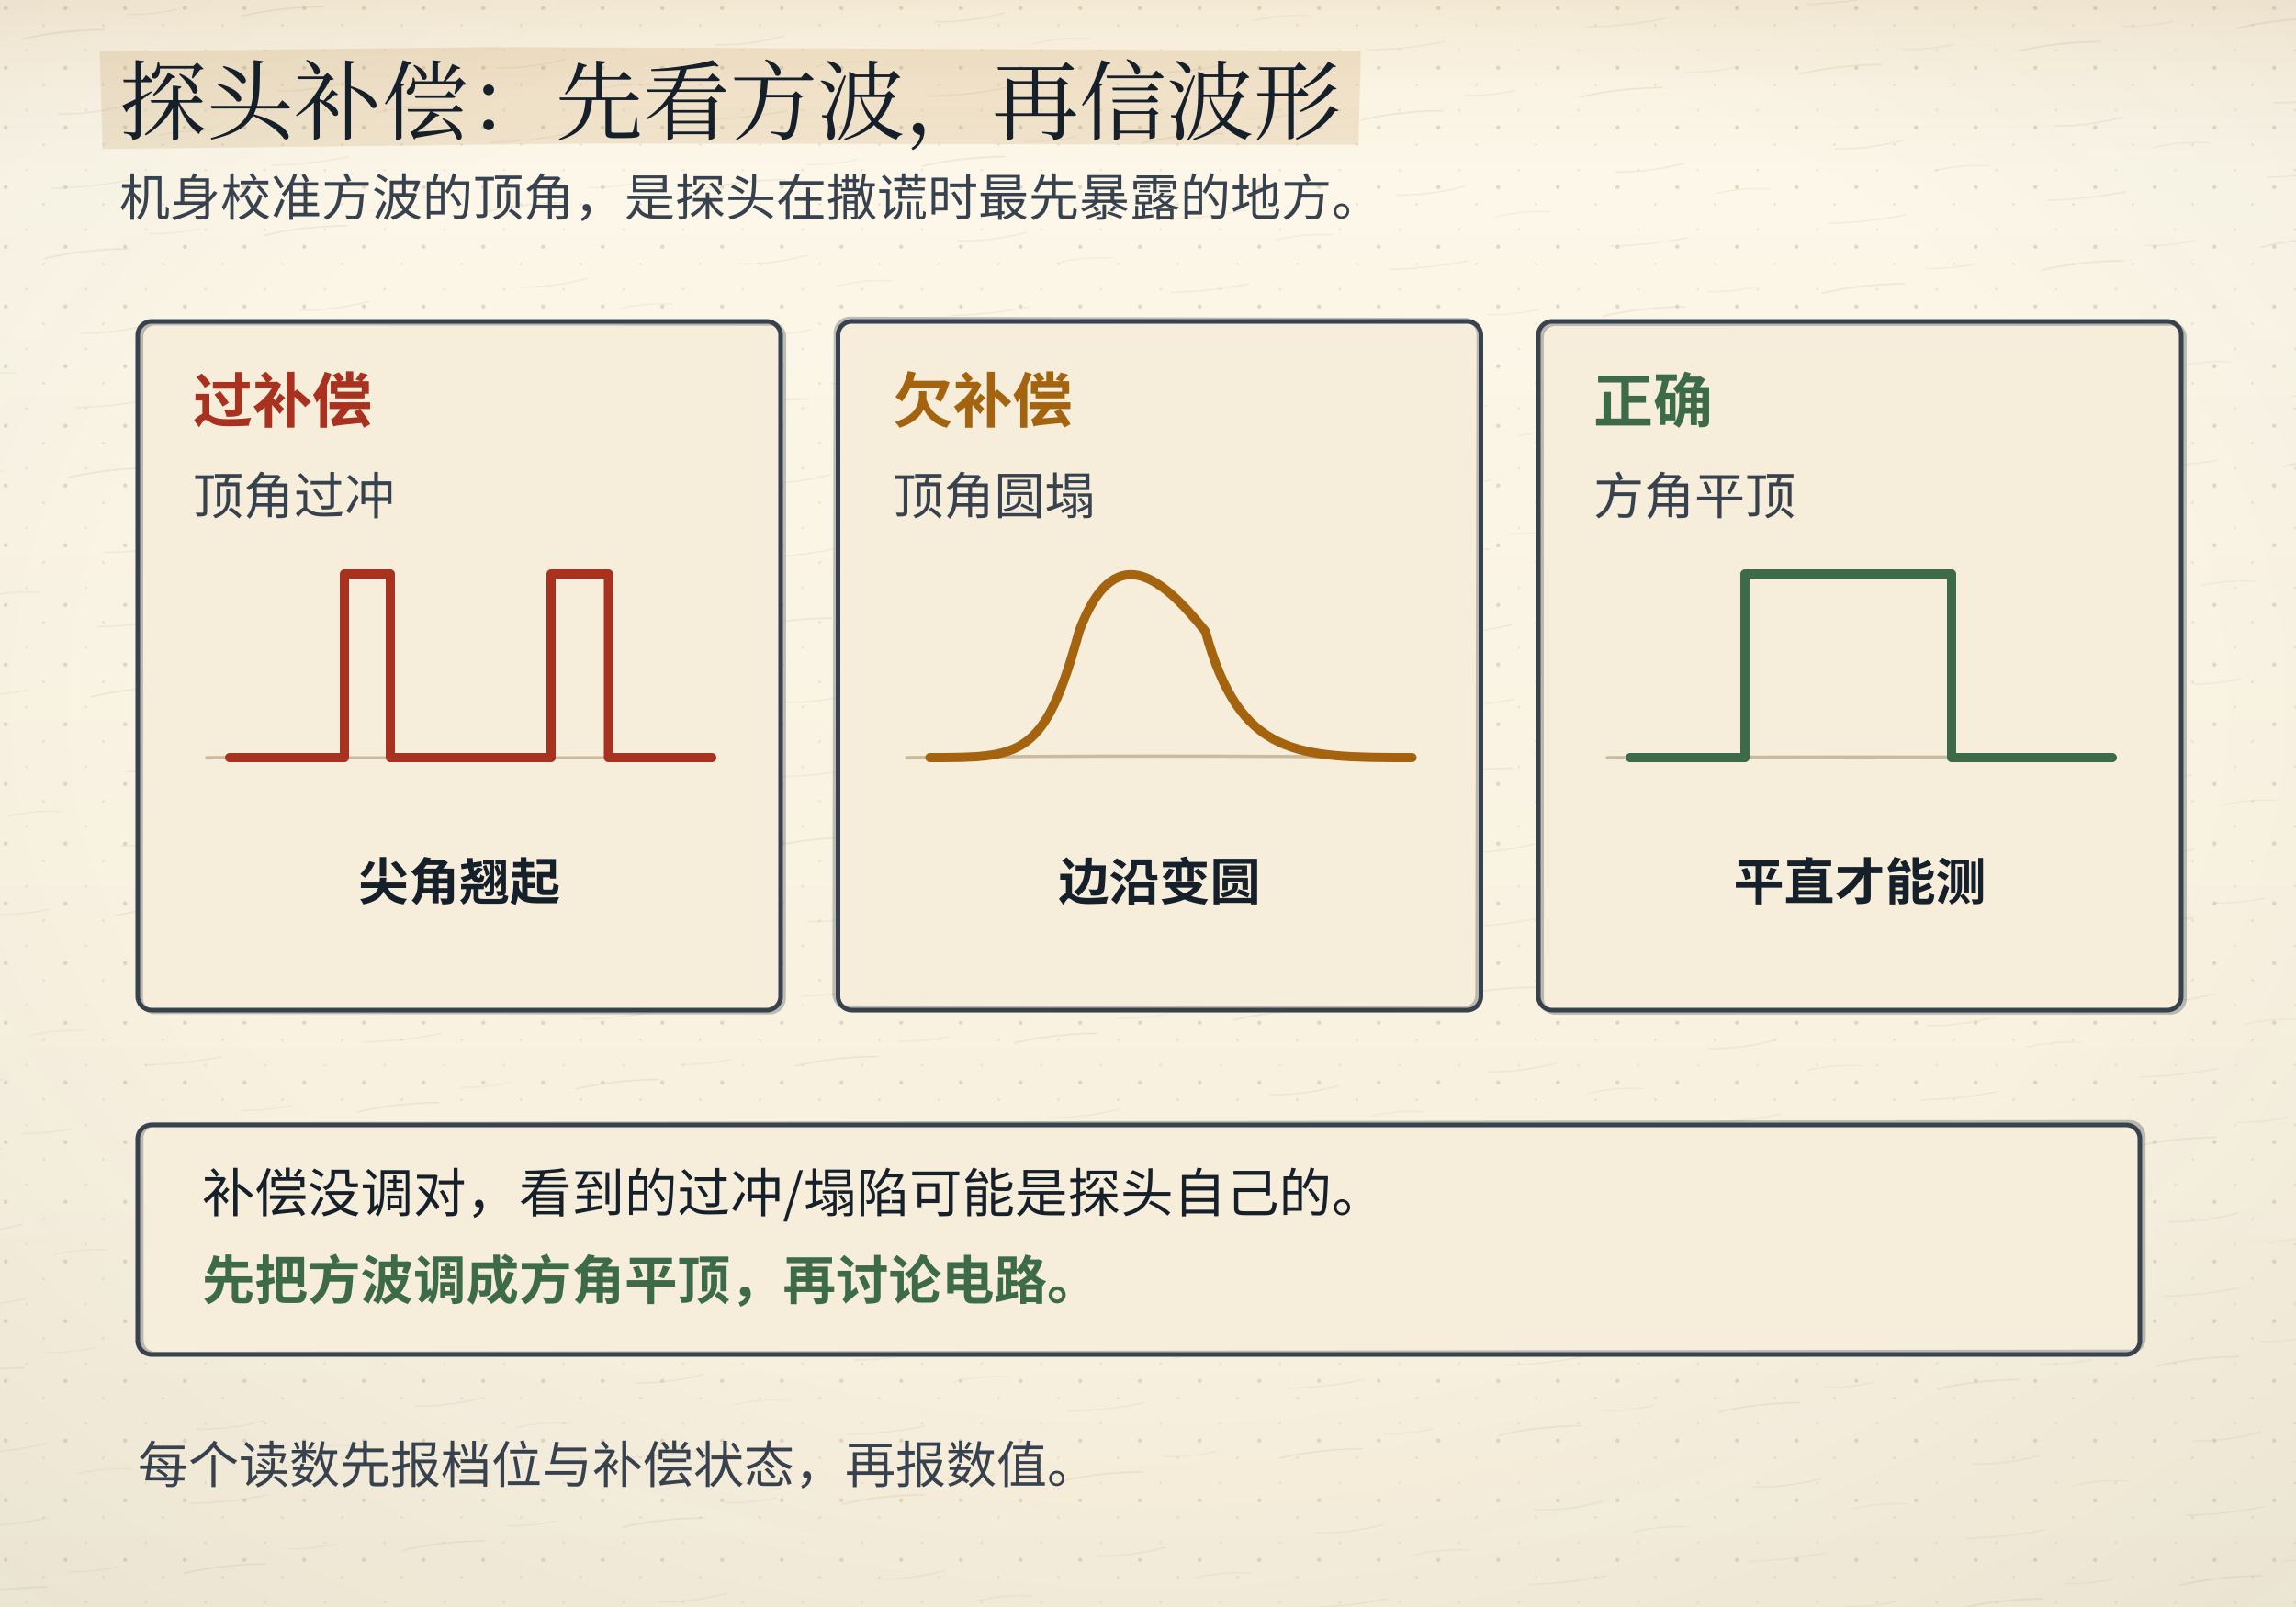
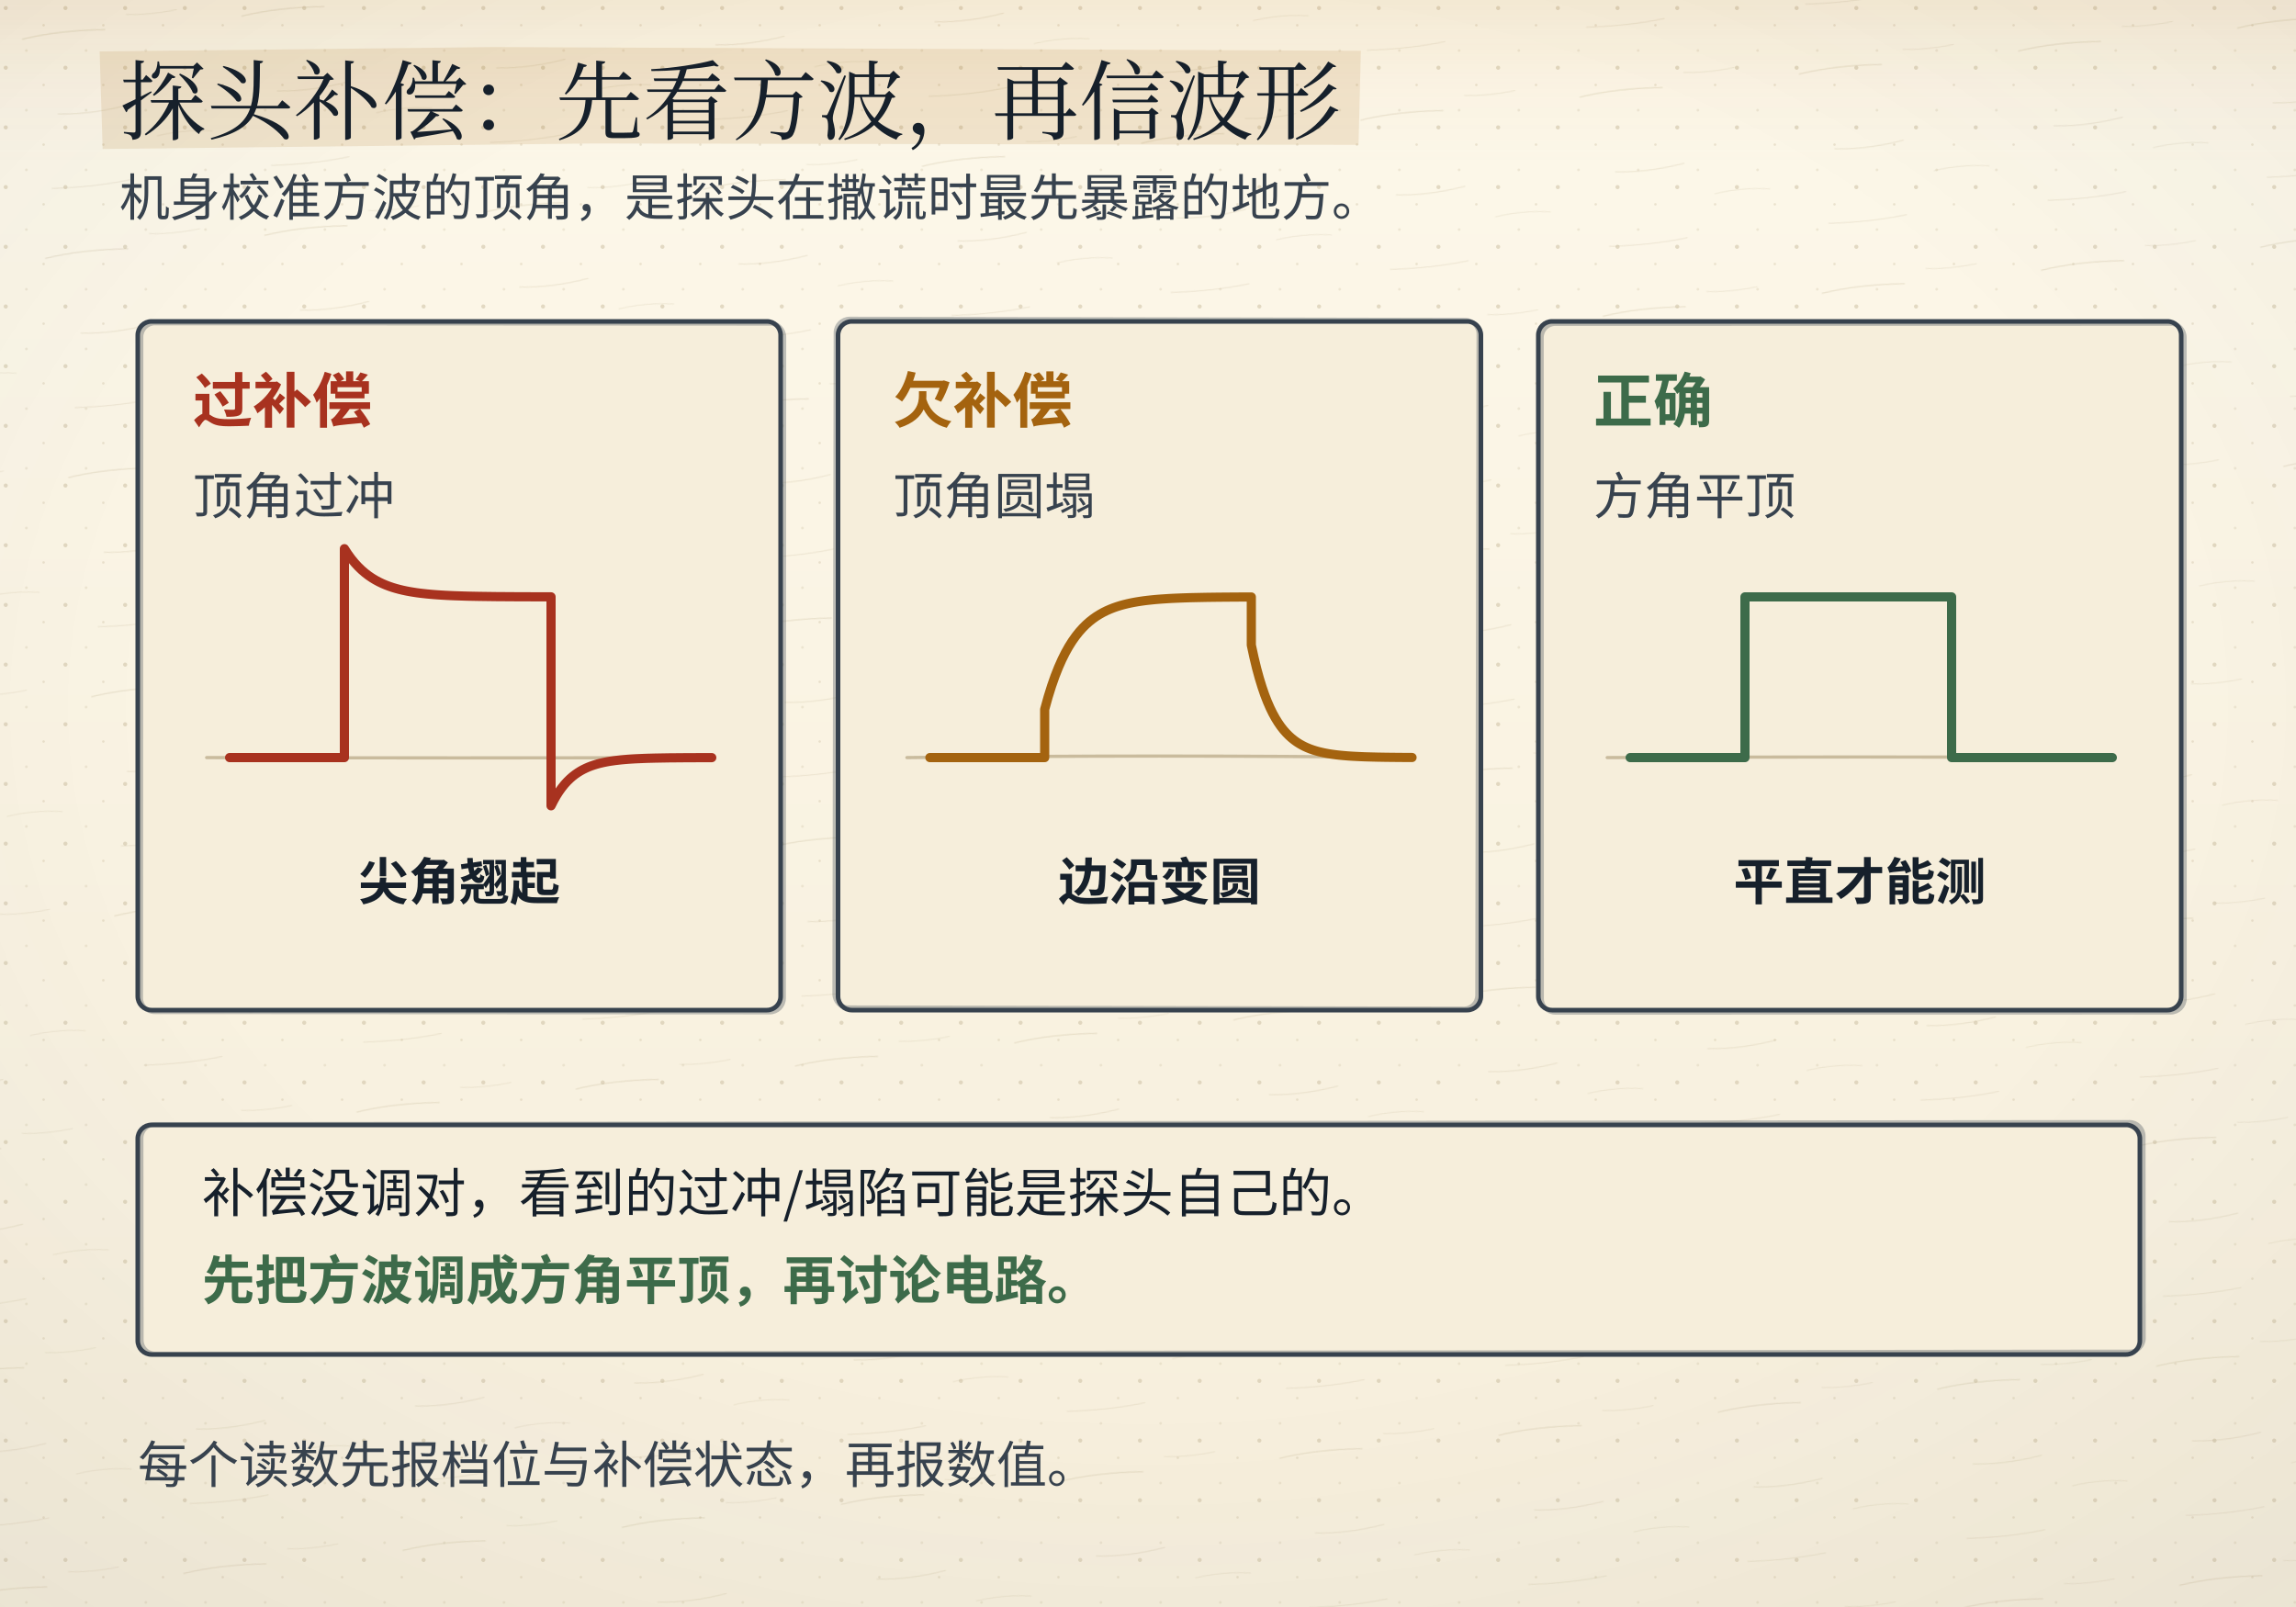
- <svg xmlns="http://www.w3.org/2000/svg" viewBox="0 0 1000 700">
+ <svg xmlns="http://www.w3.org/2000/svg" viewBox="0 0 1000 700" data-composition="python-handraw-v1" role="img" aria-labelledby="title desc">
  <defs>
    <linearGradient id="bgL" x1="0" y1="0" x2="0" y2="1">
      <stop offset="0" stop-color="#fdf8ea" />
      <stop offset="1" stop-color="#f6eedb" />
    </linearGradient>
    <linearGradient id="bgD" x1="0" y1="0" x2="0" y2="1">
      <stop offset="0" stop-color="#141310" />
      <stop offset="1" stop-color="#1d1a14" />
    </linearGradient>
    <radialGradient id="vig" cx="0.5" cy="0.44" r="0.78">
      <stop offset="0.55" stop-color="#16202b" stop-opacity="0" />
      <stop offset="1" stop-color="#16202b" stop-opacity="0.055" />
    </radialGradient>
    <linearGradient id="hdr" x1="0" y1="0" x2="0" y2="1">
      <stop offset="0" stop-color="#a4630f" stop-opacity="0.10" />
      <stop offset="0.55" stop-color="#a4630f" stop-opacity="0.028" />
      <stop offset="1" stop-color="#a4630f" stop-opacity="0" />
    </linearGradient>
    <linearGradient id="hdrD" x1="0" y1="0" x2="0" y2="1">
      <stop offset="0" stop-color="#dcab63" stop-opacity="0.13" />
      <stop offset="0.55" stop-color="#dcab63" stop-opacity="0.04" />
      <stop offset="1" stop-color="#dcab63" stop-opacity="0" />
    </linearGradient>
    <pattern id="dots" width="26" height="26" patternUnits="userSpaceOnUse">
      <circle cx="2.5" cy="3.5" r="0.9" fill="#c9bb9d" />
      <circle cx="19" cy="11" r="0.55" fill="#c9bb9d" opacity="0.7" />
      <circle cx="11.5" cy="22" r="0.6" fill="#c9bb9d" opacity="0.55" />
    </pattern>
    <filter id="soft" x="-40%" y="-40%" width="180%" height="180%">
      <feDropShadow dx="0" dy="1.4" stdDeviation="2" flood-color="#16202b" flood-opacity="0.13" />
    </filter>
    <filter id="pglow" x="-70%" y="-70%" width="240%" height="240%">
      <feGaussianBlur stdDeviation="1.7" result="b" />
      <feMerge>
        <feMergeNode in="b" />
        <feMergeNode in="SourceGraphic" />
      </feMerge>
    </filter>
  </defs>
  <rect class="page-bg" width="1000" height="700" fill="url(#bgL)" />
  <rect class="page-grain" width="1000" height="700" fill="url(#dots)" />
  <defs>
    <pattern id="fiber" width="96" height="96" patternUnits="userSpaceOnUse" patternTransform="rotate(-6)">
      <path d="M8 18 q16 -2.2 36 -0.4" stroke="#c9bb9d" stroke-width="0.55" fill="none" stroke-opacity="0.55" />
      <path d="M54 12 q10 1.4 22 0.2" stroke="#c9bb9d" stroke-width="0.45" fill="none" stroke-opacity="0.4" />
      <path d="M20 52 q14 1.8 30 -0.6" stroke="#c9bb9d" stroke-width="0.5" fill="none" stroke-opacity="0.45" />
      <path d="M62 66 q12 -1.6 24 0.4" stroke="#c9bb9d" stroke-width="0.45" fill="none" stroke-opacity="0.38" />
      <path d="M14 84 q18 1.4 34 -0.2" stroke="#c9bb9d" stroke-width="0.5" fill="none" stroke-opacity="0.42" />
    </pattern>
  </defs>
  <rect class="page-fiber" width="1000" height="700" fill="url(#fiber)" opacity="0.55" />
  <rect class="page-vig" width="1000" height="700" fill="url(#vig)" />
  <rect class="page-hdr" width="1000" height="72" fill="url(#hdr)" />
  <style>
text{font-family:"Segoe UI","Microsoft YaHei","PingFang SC","Hiragino Sans GB","Noto Sans CJK SC","Source Han Sans SC","Noto Sans SC",sans-serif;}
line,path,polyline,polygon{stroke-linecap:round;stroke-linejoin:round}
.page-bg{fill:url(#bgL)}
.page-grain{opacity:.5}
.page-vig{opacity:1}
.page-hdr{fill:url(#hdr)}
@media (prefers-color-scheme: dark){
.page-bg{fill:url(#bgD)}
.page-grain{opacity:.34}
.page-vig{opacity:.5}
.page-hdr{fill:url(#hdrD)}
[fill="#fdf8ea"]{fill:#141310}
[stroke="#fdf8ea"]{stroke:#141310}
[fill="#f6eedb"]{fill:#1d1a14}
[stroke="#f6eedb"]{stroke:#1d1a14}
[fill="#e0d3b8"]{fill:#3b3529}
[stroke="#e0d3b8"]{stroke:#3b3529}
[fill="#c9bb9d"]{fill:#4a4436}
[stroke="#c9bb9d"]{stroke:#4a4436}
[fill="#16202b"]{fill:#ece4d3}
[stroke="#16202b"]{stroke:#ece4d3}
[fill="#37424e"]{fill:#cfc6b4}
[stroke="#37424e"]{stroke:#cfc6b4}
[fill="#5b666f"]{fill:#a79e8b}
[stroke="#5b666f"]{stroke:#a79e8b}
[fill="#8b8272"]{fill:#857c6c}
[stroke="#8b8272"]{stroke:#857c6c}
text[fill="#fdf8ea"]{fill:#f9f3e3}
[fill="#e6eff3"]{fill:#17262e}
[fill="#e4f1f3"]{fill:#15262a}
[fill="#e8efe6"]{fill:#182418}
[fill="#f6e7e1"]{fill:#281a16}
[fill="#f7eedb"]{fill:#292114}
[fill="#efe8ee"]{fill:#241c22}
text[fill="#1f5d7a"]{fill:#7fb7cf}
:is(rect,circle,path,line,polygon,polyline,ellipse,g)[fill="#1f5d7a"]{fill:#2b4d5f}
[stroke="#1f5d7a"]{stroke:#6fa3b9}
text[fill="#2f7f96"]{fill:#8ac9d8}
:is(rect,circle,path,line,polygon,polyline,ellipse,g)[fill="#2f7f96"]{fill:#2b5660}
[stroke="#2f7f96"]{stroke:#77b2c1}
text[fill="#3d6b4a"]{fill:#98c096}
:is(rect,circle,path,line,polygon,polyline,ellipse,g)[fill="#3d6b4a"]{fill:#2f4a33}
[stroke="#3d6b4a"]{stroke:#7aa87c}
text[fill="#a8321f"]{fill:#e0907a}
:is(rect,circle,path,line,polygon,polyline,ellipse,g)[fill="#a8321f"]{fill:#55231b}
[stroke="#a8321f"]{stroke:#c07a63}
text[fill="#a4630f"]{fill:#dcab63}
:is(rect,circle,path,line,polygon,polyline,ellipse,g)[fill="#a4630f"]{fill:#553a17}
[stroke="#a4630f"]{stroke:#c08a45}
text[fill="#6b3f63"]{fill:#c4a2bf}
:is(rect,circle,path,line,polygon,polyline,ellipse,g)[fill="#6b3f63"]{fill:#452c40}
[stroke="#6b3f63"]{stroke:#a17c9b}
}
</style>
  <polygon class="marker-wash" points="43.4,22.4 215.2,20.5 592.7,22.1 591.7,63.1 258.4,62.5 44.7,64.9" fill="#a4630f" opacity="0.13" />
  <text x="52" y="58" font-size="38" fill="#16202b" font-family="'KaiTi','STKaiti','Kaiti SC','LXGW WenKai','Noto Serif CJK SC','Source Han Serif SC','Songti SC','SimSun','Noto Serif SC',serif" font-weight="700" text-anchor="start" style="font-family:'KaiTi','STKaiti','Kaiti SC','LXGW WenKai','Noto Serif CJK SC','Source Han Serif SC','Songti SC','SimSun','Noto Serif SC',serif;font-weight:400">探头补偿：先看方波，再信波形</text>
  <text x="52" y="94" font-size="22" fill="#37424e" font-family="'KaiTi','STKaiti','Kaiti SC','LXGW WenKai','Noto Serif CJK SC','Source Han Serif SC','Songti SC','SimSun','Noto Serif SC',serif" font-weight="400" text-anchor="start">机身校准方波的顶角，是探头在撒谎时最先暴露的地方。</text>
  <rect x="60" y="140" width="280" height="300" rx="6" fill="#f6eedb" stroke="#37424e" stroke-width="2" />
  <rect class="ink-echo" x="60" y="140" width="280" height="300" rx="6" stroke="#37424e" stroke-width="2" fill="none" opacity="0.32" transform="translate(1.36 0.79) rotate(0.03 200.0 290.0)" />
  <text x="84" y="184" font-size="26" fill="#a8321f" font-family="'KaiTi','STKaiti','Kaiti SC','LXGW WenKai','Noto Serif CJK SC','Source Han Serif SC','Songti SC','SimSun','Noto Serif SC',serif" font-weight="700" text-anchor="start">过补偿</text>
  <text x="84" y="224" font-size="22" fill="#37424e" font-family="'KaiTi','STKaiti','Kaiti SC','LXGW WenKai','Noto Serif CJK SC','Source Han Serif SC','Songti SC','SimSun','Noto Serif SC',serif" font-weight="400" text-anchor="start">顶角过冲</text>
  <path d="M90 330 Q200.00 330.26 310 330" fill="none" stroke="#c9bb9d" stroke-width="1.4" />
-   <path d="M100,330 L150,330 L150,250 L170,250 L170,330 L240,330 L240,250 L265,250 L265,330 L310,330" fill="none" stroke="#a8321f" stroke-width="4" />
+   <path d="M100.00,330.00 L150.00,330.00 L150.00,239.00 L151.50,241.31 L153.00,243.37 L154.50,245.20 L156.00,246.83 L157.50,248.28 L159.00,249.57 L160.50,250.72 L162.00,251.74 L163.50,252.65 L165.00,253.46 L166.50,254.18 L168.00,254.82 L169.50,255.39 L171.00,255.90 L172.50,256.35 L174.00,256.75 L175.50,257.11 L177.00,257.43 L178.50,257.71 L180.00,257.96 L181.50,258.19 L183.00,258.39 L184.50,258.56 L186.00,258.72 L187.50,258.86 L189.00,258.99 L190.50,259.10 L192.00,259.20 L193.50,259.29 L195.00,259.37 L196.50,259.44 L198.00,259.50 L199.50,259.55 L201.00,259.60 L202.50,259.65 L204.00,259.69 L205.50,259.72 L207.00,259.75 L208.50,259.78 L210.00,259.80 L211.50,259.82 L213.00,259.84 L214.50,259.86 L216.00,259.88 L217.50,259.89 L219.00,259.90 L220.50,259.91 L222.00,259.92 L223.50,259.93 L225.00,259.94 L226.50,259.95 L228.00,259.95 L229.50,259.96 L231.00,259.96 L232.50,259.97 L234.00,259.97 L235.50,259.97 L237.00,259.98 L238.50,259.98 L240.00,259.98 L240.00,351.00 L241.17,348.69 L242.33,346.63 L243.50,344.80 L244.67,343.17 L245.83,341.72 L247.00,340.43 L248.17,339.28 L249.33,338.26 L250.50,337.35 L251.67,336.54 L252.83,335.82 L254.00,335.18 L255.17,334.61 L256.33,334.10 L257.50,333.65 L258.67,333.25 L259.83,332.89 L261.00,332.57 L262.17,332.29 L263.33,332.04 L264.50,331.81 L265.67,331.61 L266.83,331.44 L268.00,331.28 L269.17,331.14 L270.33,331.01 L271.50,330.90 L272.67,330.80 L273.83,330.71 L275.00,330.63 L276.17,330.56 L277.33,330.50 L278.50,330.45 L279.67,330.40 L280.83,330.35 L282.00,330.31 L283.17,330.28 L284.33,330.25 L285.50,330.22 L286.67,330.20 L287.83,330.18 L289.00,330.16 L290.17,330.14 L291.33,330.12 L292.50,330.11 L293.67,330.10 L294.83,330.09 L296.00,330.08 L297.17,330.07 L298.33,330.06 L299.50,330.05 L300.67,330.05 L301.83,330.04 L303.00,330.04 L304.17,330.03 L305.33,330.03 L306.50,330.03 L307.67,330.02 L308.83,330.02 L310.00,330.02" fill="none" stroke="#a8321f" stroke-width="4" />
  <text x="200" y="392" font-size="22" fill="#16202b" font-family="'KaiTi','STKaiti','Kaiti SC','LXGW WenKai','Noto Serif CJK SC','Source Han Serif SC','Songti SC','SimSun','Noto Serif SC',serif" font-weight="700" text-anchor="middle">尖角翘起</text>
  <rect x="365" y="140" width="280" height="300" rx="6" fill="#f6eedb" stroke="#37424e" stroke-width="2" />
  <rect class="ink-echo" x="365" y="140" width="280" height="300" rx="6" stroke="#37424e" stroke-width="2" fill="none" opacity="0.32" transform="translate(-1.19 -0.79) rotate(0.11 505.0 290.0)" />
  <text x="389" y="184" font-size="26" fill="#a4630f" font-family="'KaiTi','STKaiti','Kaiti SC','LXGW WenKai','Noto Serif CJK SC','Source Han Serif SC','Songti SC','SimSun','Noto Serif SC',serif" font-weight="700" text-anchor="start">欠补偿</text>
  <text x="389" y="224" font-size="22" fill="#37424e" font-family="'KaiTi','STKaiti','Kaiti SC','LXGW WenKai','Noto Serif CJK SC','Source Han Serif SC','Songti SC','SimSun','Noto Serif SC',serif" font-weight="400" text-anchor="start">顶角圆塌</text>
  <path d="M395 330 Q505.00 328.68 615 330" fill="none" stroke="#c9bb9d" stroke-width="1.4" />
-   <path d="M405,330 C445,330 455,330 470,275 C485,235 505,250 525,275 C540,330 565,330 615,330" fill="none" stroke="#a4630f" stroke-width="4" />
+   <path d="M405.00,330.00 L455.00,330.00 L455.00,309.00 L456.50,303.60 L458.00,298.80 L459.50,294.53 L461.00,290.73 L462.50,287.34 L464.00,284.33 L465.50,281.65 L467.00,279.27 L468.50,277.15 L470.00,275.26 L471.50,273.58 L473.00,272.08 L474.50,270.75 L476.00,269.57 L477.50,268.51 L479.00,267.58 L480.50,266.74 L482.00,266.00 L483.50,265.34 L485.00,264.75 L486.50,264.23 L488.00,263.76 L489.50,263.35 L491.00,262.98 L492.50,262.65 L494.00,262.36 L495.50,262.10 L497.00,261.87 L498.50,261.66 L500.00,261.48 L501.50,261.32 L503.00,261.17 L504.50,261.04 L506.00,260.93 L507.50,260.83 L509.00,260.73 L510.50,260.65 L512.00,260.58 L513.50,260.52 L515.00,260.46 L516.50,260.41 L518.00,260.36 L519.50,260.32 L521.00,260.29 L522.50,260.26 L524.00,260.23 L525.50,260.20 L527.00,260.18 L528.50,260.16 L530.00,260.14 L531.50,260.13 L533.00,260.11 L534.50,260.10 L536.00,260.09 L537.50,260.08 L539.00,260.07 L540.50,260.06 L542.00,260.06 L543.50,260.05 L545.00,260.04 L545.00,281.00 L546.17,286.40 L547.33,291.20 L548.50,295.47 L549.67,299.27 L550.83,302.66 L552.00,305.67 L553.17,308.35 L554.33,310.73 L555.50,312.85 L556.67,314.74 L557.83,316.42 L559.00,317.92 L560.17,319.25 L561.33,320.43 L562.50,321.49 L563.67,322.42 L564.83,323.26 L566.00,324.00 L567.17,324.66 L568.33,325.25 L569.50,325.77 L570.67,326.24 L571.83,326.65 L573.00,327.02 L574.17,327.35 L575.33,327.64 L576.50,327.90 L577.67,328.13 L578.83,328.34 L580.00,328.52 L581.17,328.68 L582.33,328.83 L583.50,328.96 L584.67,329.07 L585.83,329.17 L587.00,329.27 L588.17,329.35 L589.33,329.42 L590.50,329.48 L591.67,329.54 L592.83,329.59 L594.00,329.64 L595.17,329.68 L596.33,329.71 L597.50,329.74 L598.67,329.77 L599.83,329.80 L601.00,329.82 L602.17,329.84 L603.33,329.86 L604.50,329.87 L605.67,329.89 L606.83,329.90 L608.00,329.91 L609.17,329.92 L610.33,329.93 L611.50,329.94 L612.67,329.94 L613.83,329.95 L615.00,329.96" fill="none" stroke="#a4630f" stroke-width="4" />
  <text x="505" y="392" font-size="22" fill="#16202b" font-family="'KaiTi','STKaiti','Kaiti SC','LXGW WenKai','Noto Serif CJK SC','Source Han Serif SC','Songti SC','SimSun','Noto Serif SC',serif" font-weight="700" text-anchor="middle">边沿变圆</text>
  <rect x="670" y="140" width="280" height="300" rx="6" fill="#f6eedb" stroke="#37424e" stroke-width="2" />
  <rect class="ink-echo" x="670" y="140" width="280" height="300" rx="6" stroke="#37424e" stroke-width="2" fill="none" opacity="0.32" transform="translate(1.39 0.95) rotate(-0.01 810.0 290.0)" />
  <text x="694" y="184" font-size="26" fill="#3d6b4a" font-family="'KaiTi','STKaiti','Kaiti SC','LXGW WenKai','Noto Serif CJK SC','Source Han Serif SC','Songti SC','SimSun','Noto Serif SC',serif" font-weight="700" text-anchor="start">正确</text>
  <text x="694" y="224" font-size="22" fill="#37424e" font-family="'KaiTi','STKaiti','Kaiti SC','LXGW WenKai','Noto Serif CJK SC','Source Han Serif SC','Songti SC','SimSun','Noto Serif SC',serif" font-weight="400" text-anchor="start">方角平顶</text>
  <path d="M700 330 Q810.00 329.47 920 330" fill="none" stroke="#c9bb9d" stroke-width="1.4" />
-   <path d="M710,330 L760,330 L760,250 L850,250 L850,330 L920,330" fill="none" stroke="#3d6b4a" stroke-width="4" />
+   <path d="M710.00,330.00 L760.00,330.00 L760.00,260.00 L761.50,260.00 L763.00,260.00 L764.50,260.00 L766.00,260.00 L767.50,260.00 L769.00,260.00 L770.50,260.00 L772.00,260.00 L773.50,260.00 L775.00,260.00 L776.50,260.00 L778.00,260.00 L779.50,260.00 L781.00,260.00 L782.50,260.00 L784.00,260.00 L785.50,260.00 L787.00,260.00 L788.50,260.00 L790.00,260.00 L791.50,260.00 L793.00,260.00 L794.50,260.00 L796.00,260.00 L797.50,260.00 L799.00,260.00 L800.50,260.00 L802.00,260.00 L803.50,260.00 L805.00,260.00 L806.50,260.00 L808.00,260.00 L809.50,260.00 L811.00,260.00 L812.50,260.00 L814.00,260.00 L815.50,260.00 L817.00,260.00 L818.50,260.00 L820.00,260.00 L821.50,260.00 L823.00,260.00 L824.50,260.00 L826.00,260.00 L827.50,260.00 L829.00,260.00 L830.50,260.00 L832.00,260.00 L833.50,260.00 L835.00,260.00 L836.50,260.00 L838.00,260.00 L839.50,260.00 L841.00,260.00 L842.50,260.00 L844.00,260.00 L845.50,260.00 L847.00,260.00 L848.50,260.00 L850.00,260.00 L850.00,330.00 L851.17,330.00 L852.33,330.00 L853.50,330.00 L854.67,330.00 L855.83,330.00 L857.00,330.00 L858.17,330.00 L859.33,330.00 L860.50,330.00 L861.67,330.00 L862.83,330.00 L864.00,330.00 L865.17,330.00 L866.33,330.00 L867.50,330.00 L868.67,330.00 L869.83,330.00 L871.00,330.00 L872.17,330.00 L873.33,330.00 L874.50,330.00 L875.67,330.00 L876.83,330.00 L878.00,330.00 L879.17,330.00 L880.33,330.00 L881.50,330.00 L882.67,330.00 L883.83,330.00 L885.00,330.00 L886.17,330.00 L887.33,330.00 L888.50,330.00 L889.67,330.00 L890.83,330.00 L892.00,330.00 L893.17,330.00 L894.33,330.00 L895.50,330.00 L896.67,330.00 L897.83,330.00 L899.00,330.00 L900.17,330.00 L901.33,330.00 L902.50,330.00 L903.67,330.00 L904.83,330.00 L906.00,330.00 L907.17,330.00 L908.33,330.00 L909.50,330.00 L910.67,330.00 L911.83,330.00 L913.00,330.00 L914.17,330.00 L915.33,330.00 L916.50,330.00 L917.67,330.00 L918.83,330.00 L920.00,330.00" fill="none" stroke="#3d6b4a" stroke-width="4" />
  <text x="810" y="392" font-size="22" fill="#16202b" font-family="'KaiTi','STKaiti','Kaiti SC','LXGW WenKai','Noto Serif CJK SC','Source Han Serif SC','Songti SC','SimSun','Noto Serif SC',serif" font-weight="700" text-anchor="middle">平直才能测</text>
  <rect x="60" y="490" width="872" height="100" rx="6" fill="#f6eedb" stroke="#37424e" stroke-width="2" />
  <rect class="ink-echo" x="60" y="490" width="872" height="100" rx="6" stroke="#37424e" stroke-width="2" fill="none" opacity="0.32" transform="translate(1.51 -0.67) rotate(-0.06 496.0 540.0)" />
  <text x="88" y="528" font-size="23" fill="#16202b" font-family="'KaiTi','STKaiti','Kaiti SC','LXGW WenKai','Noto Serif CJK SC','Source Han Serif SC','Songti SC','SimSun','Noto Serif SC',serif" font-weight="400" text-anchor="start">补偿没调对，看到的过冲/塌陷可能是探头自己的。</text>
  <text x="88" y="566" font-size="23" fill="#3d6b4a" font-family="'KaiTi','STKaiti','Kaiti SC','LXGW WenKai','Noto Serif CJK SC','Source Han Serif SC','Songti SC','SimSun','Noto Serif SC',serif" font-weight="700" text-anchor="start">先把方波调成方角平顶，再讨论电路。</text>
  <text x="60" y="646" font-size="22" fill="#37424e" font-family="'KaiTi','STKaiti','Kaiti SC','LXGW WenKai','Noto Serif CJK SC','Source Han Serif SC','Songti SC','SimSun','Noto Serif SC',serif" font-weight="400" text-anchor="start">每个读数先报档位与补偿状态，再报数值。</text>
</svg>
